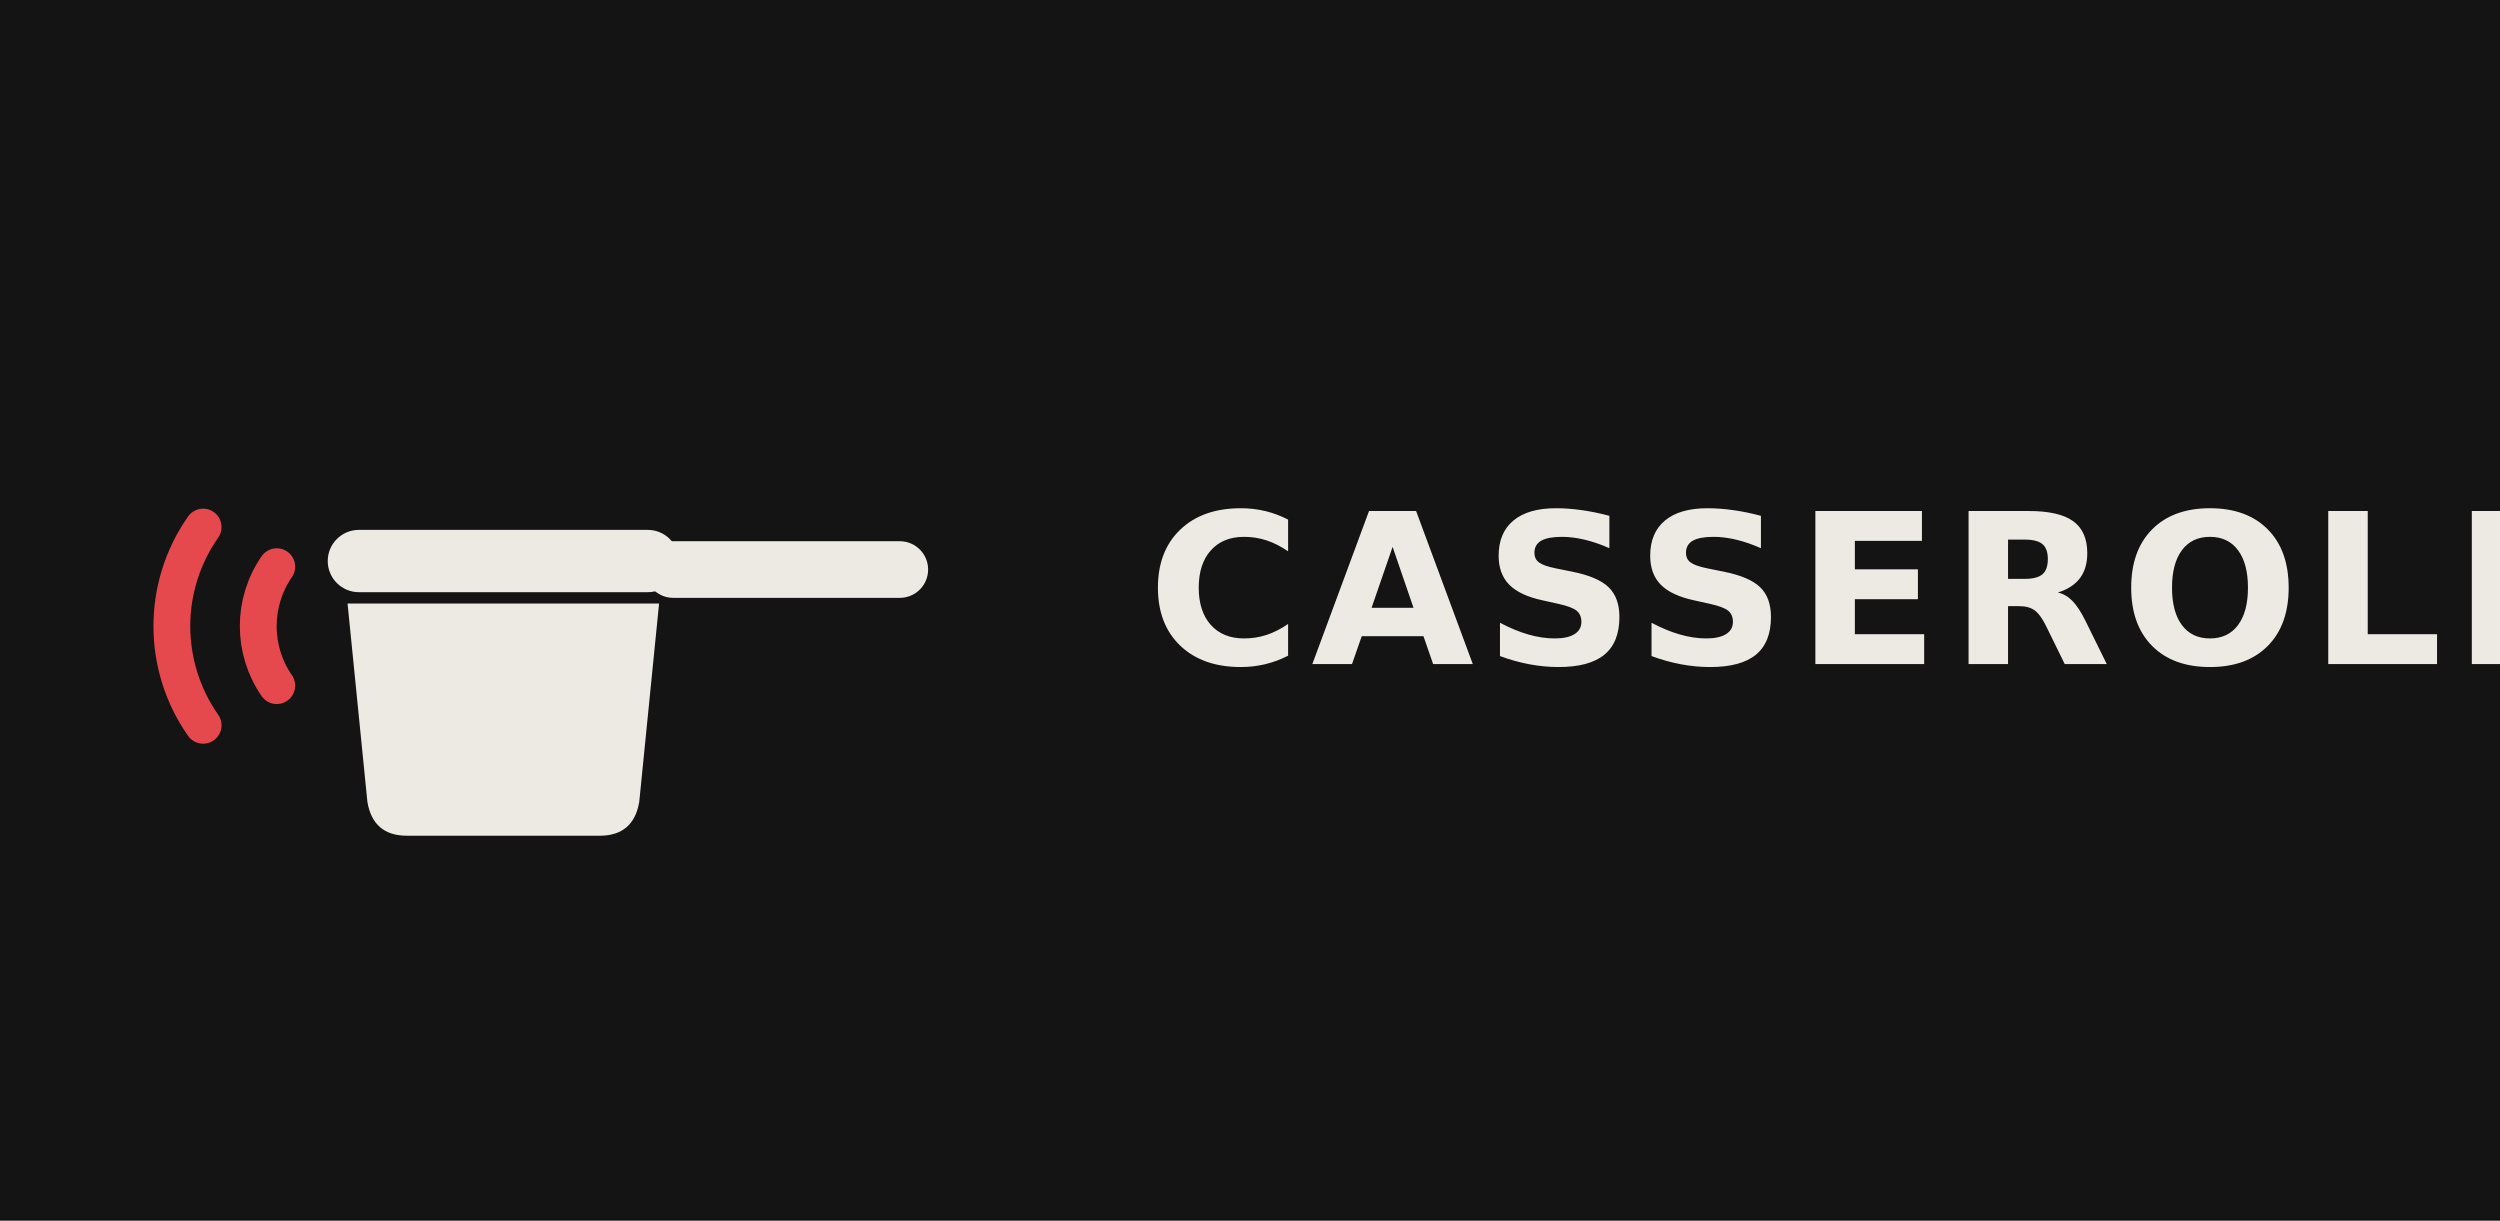
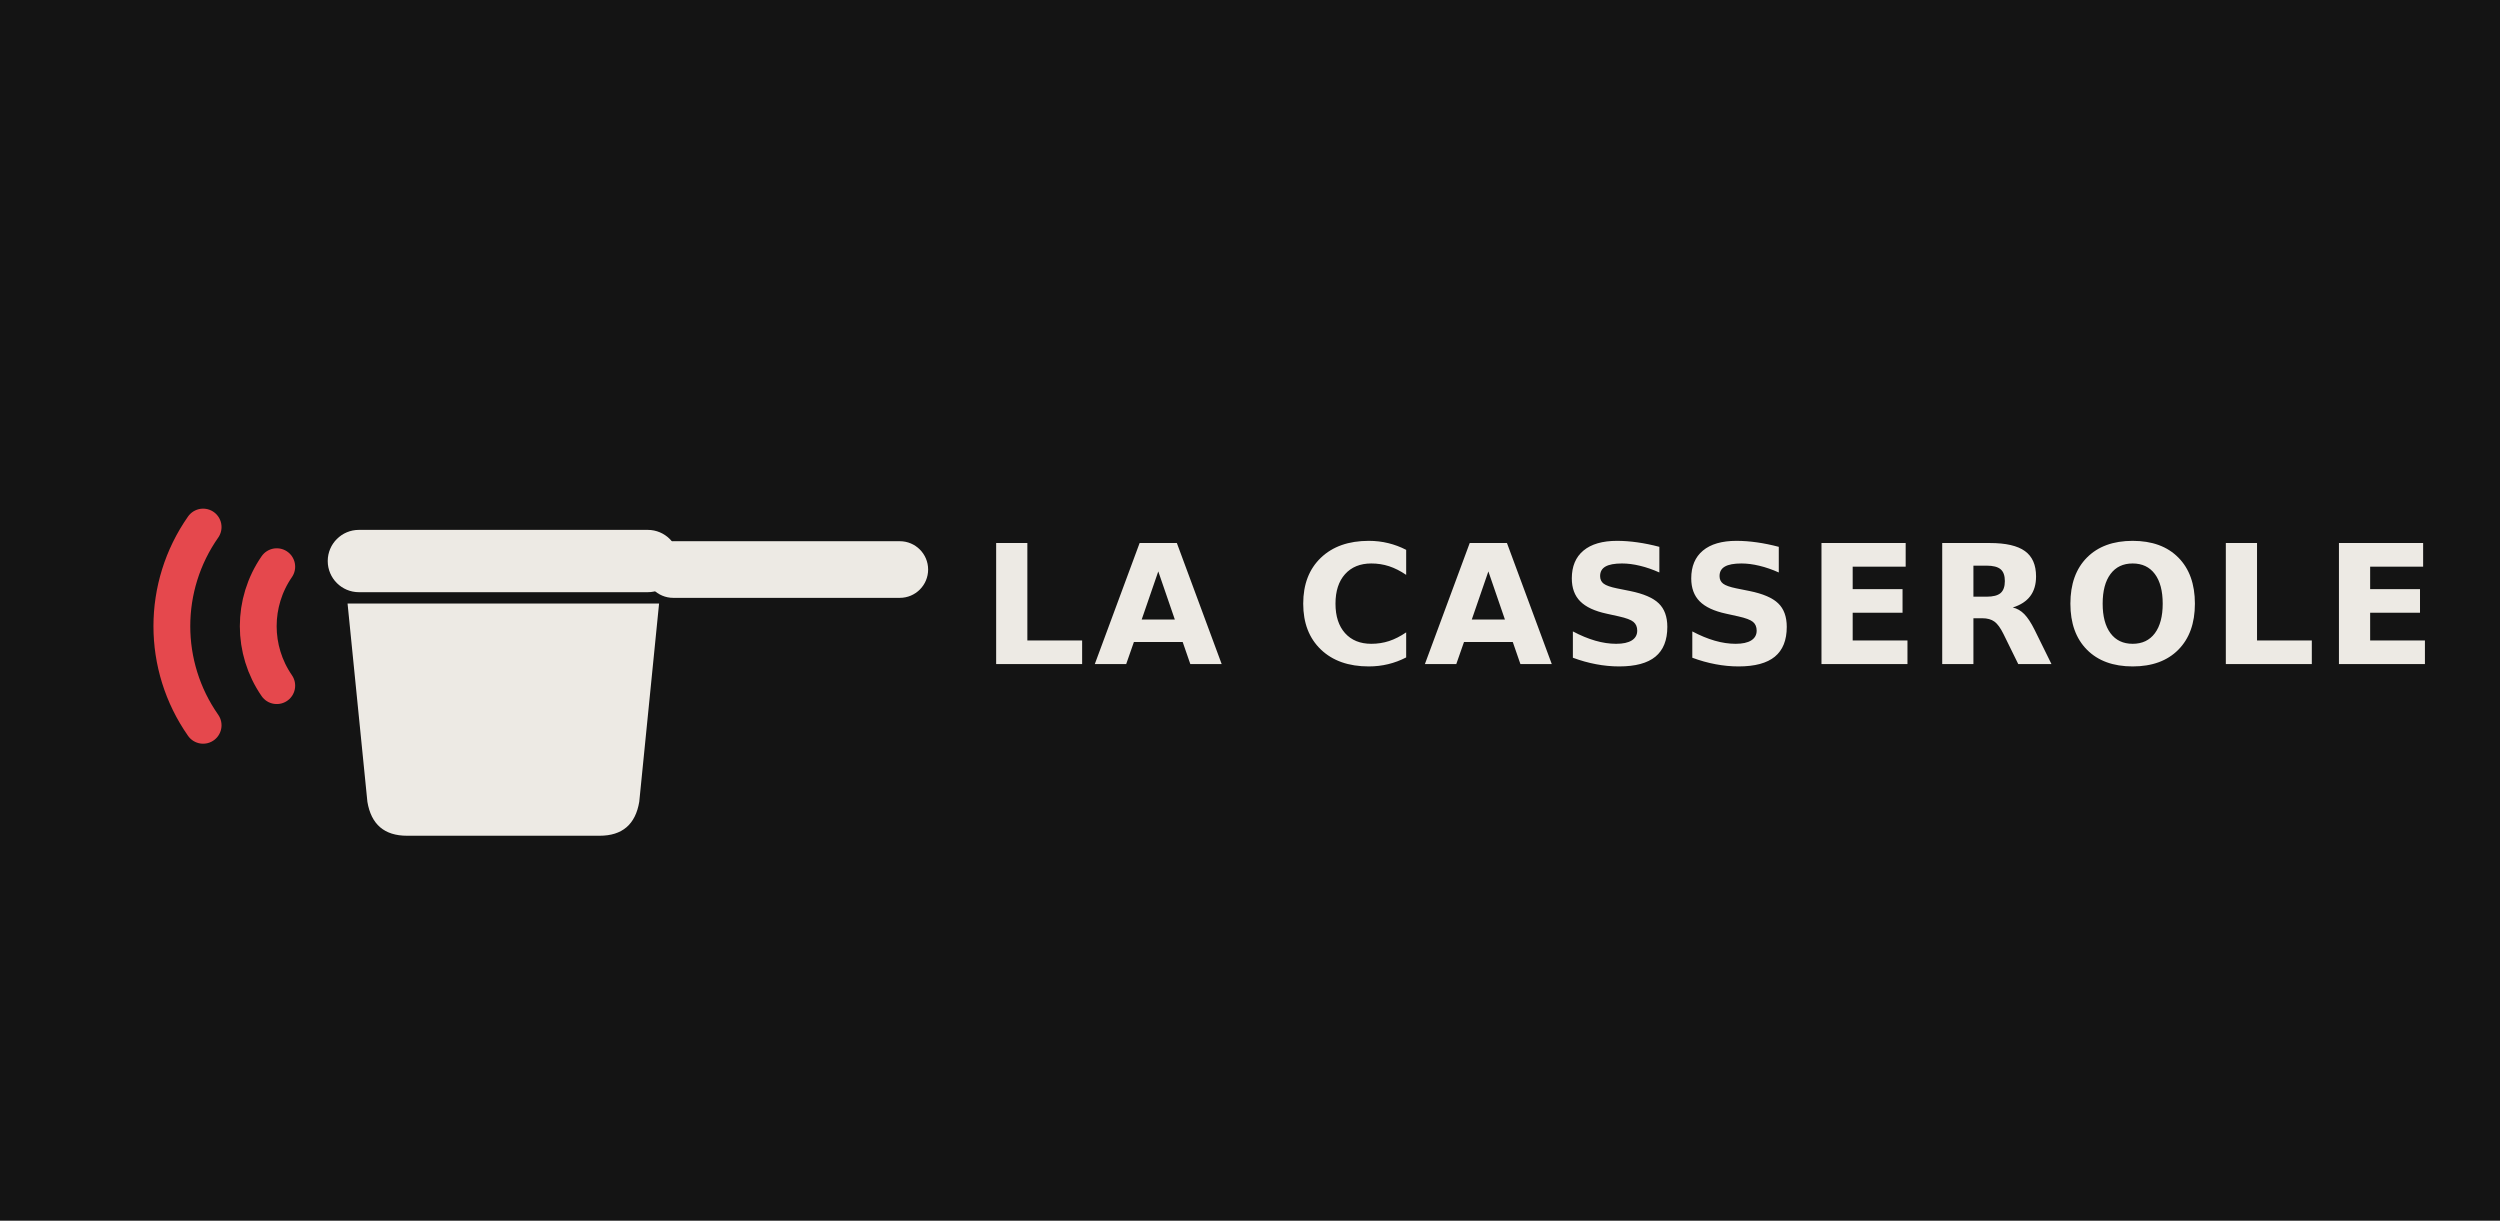
<svg xmlns="http://www.w3.org/2000/svg" viewBox="0 0 1024 500" width="1024" height="500">
  <rect width="1024" height="500" fill="#141414" />
  <g transform="translate(60 108) scale(0.58)">
    <g fill="none" stroke="#E5484D" stroke-width="26" stroke-linecap="round">
      <path d="M 92 214 A 74 74 0 0 0 92 298" />
      <path d="M 40 186 A 122 122 0 0 0 40 326" />
    </g>
    <rect x="352" y="196" width="200" height="40" rx="20" fill="#EDEAE4" />
    <rect x="128" y="188" width="248" height="44" rx="22" fill="#EDEAE4" />
    <path d="M 142 240 L 362 240 L 348 380 Q 344 404 320 404 L 184 404 Q 160 404 156 380 Z" fill="#EDEAE4" />
  </g>
-   <text x="470" y="272" font-family="DejaVu Sans, sans-serif" font-size="86" font-weight="bold" fill="#EDEAE4" letter-spacing="4">CASSEROLE</text>
+   <text x="700" y="272" text-anchor="middle" font-family="DejaVu Sans, sans-serif" font-size="68" font-weight="bold" fill="#EDEAE4" letter-spacing="3">LA CASSEROLE</text>
</svg>
